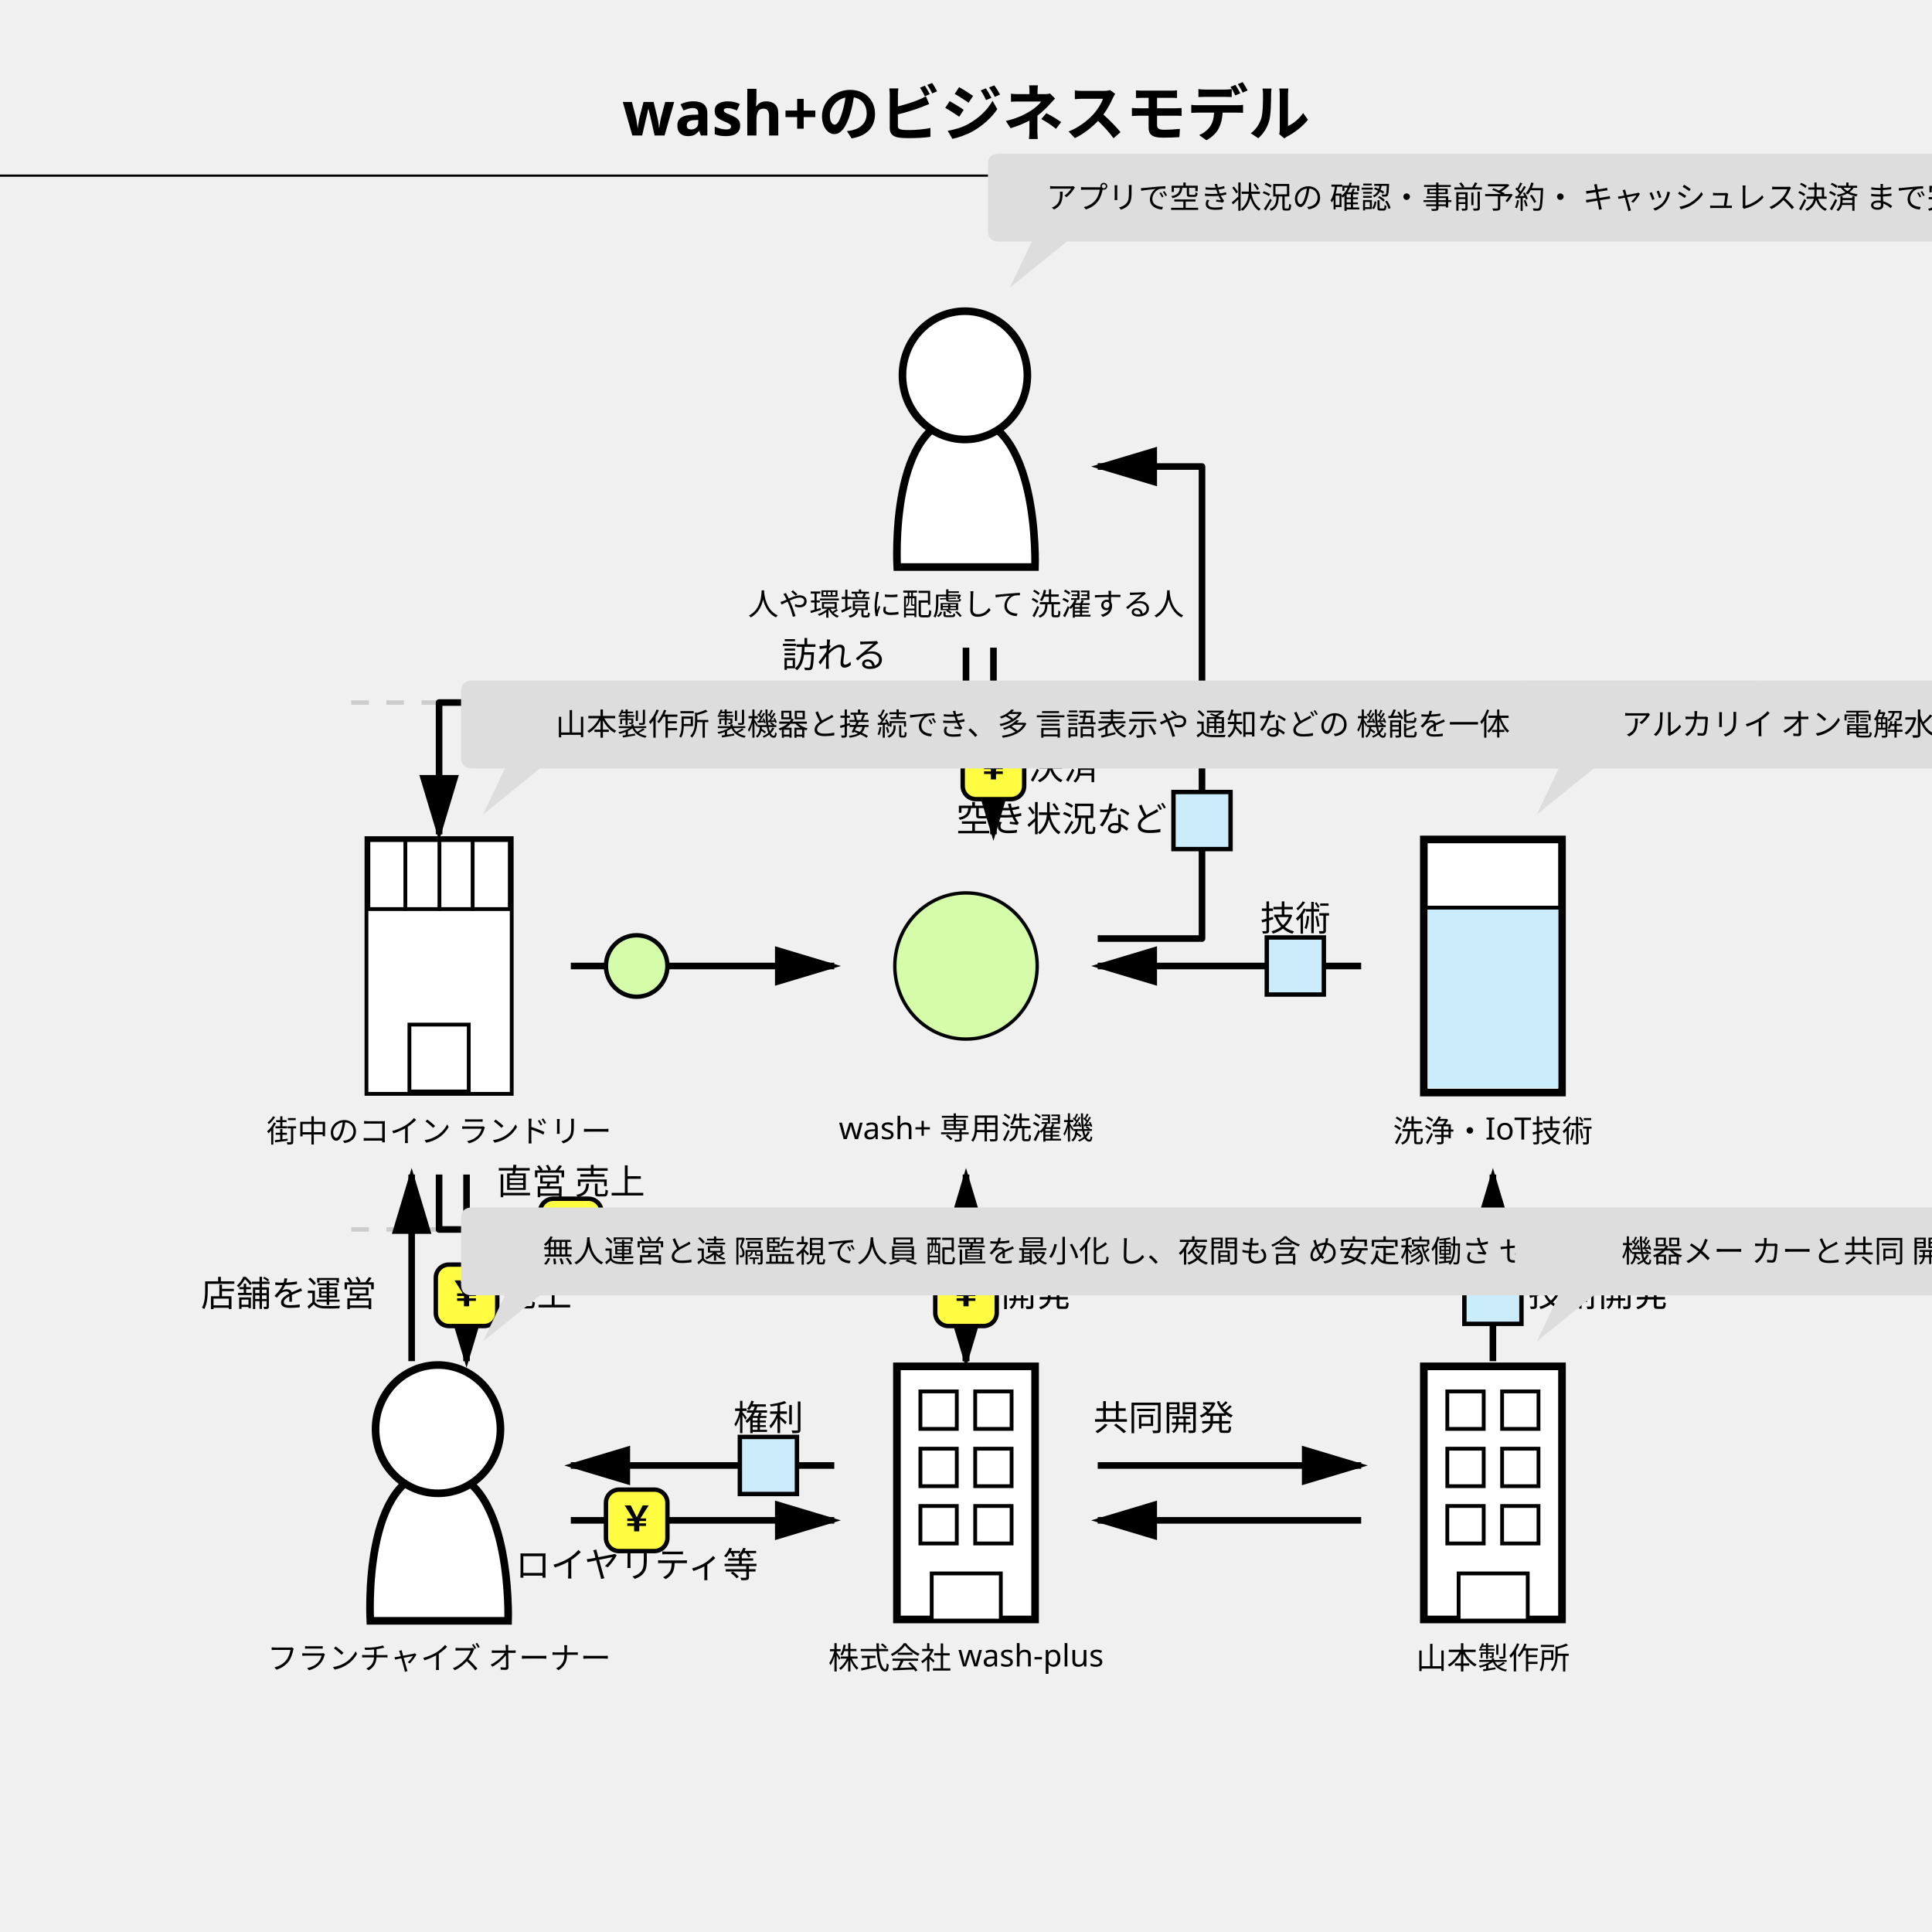
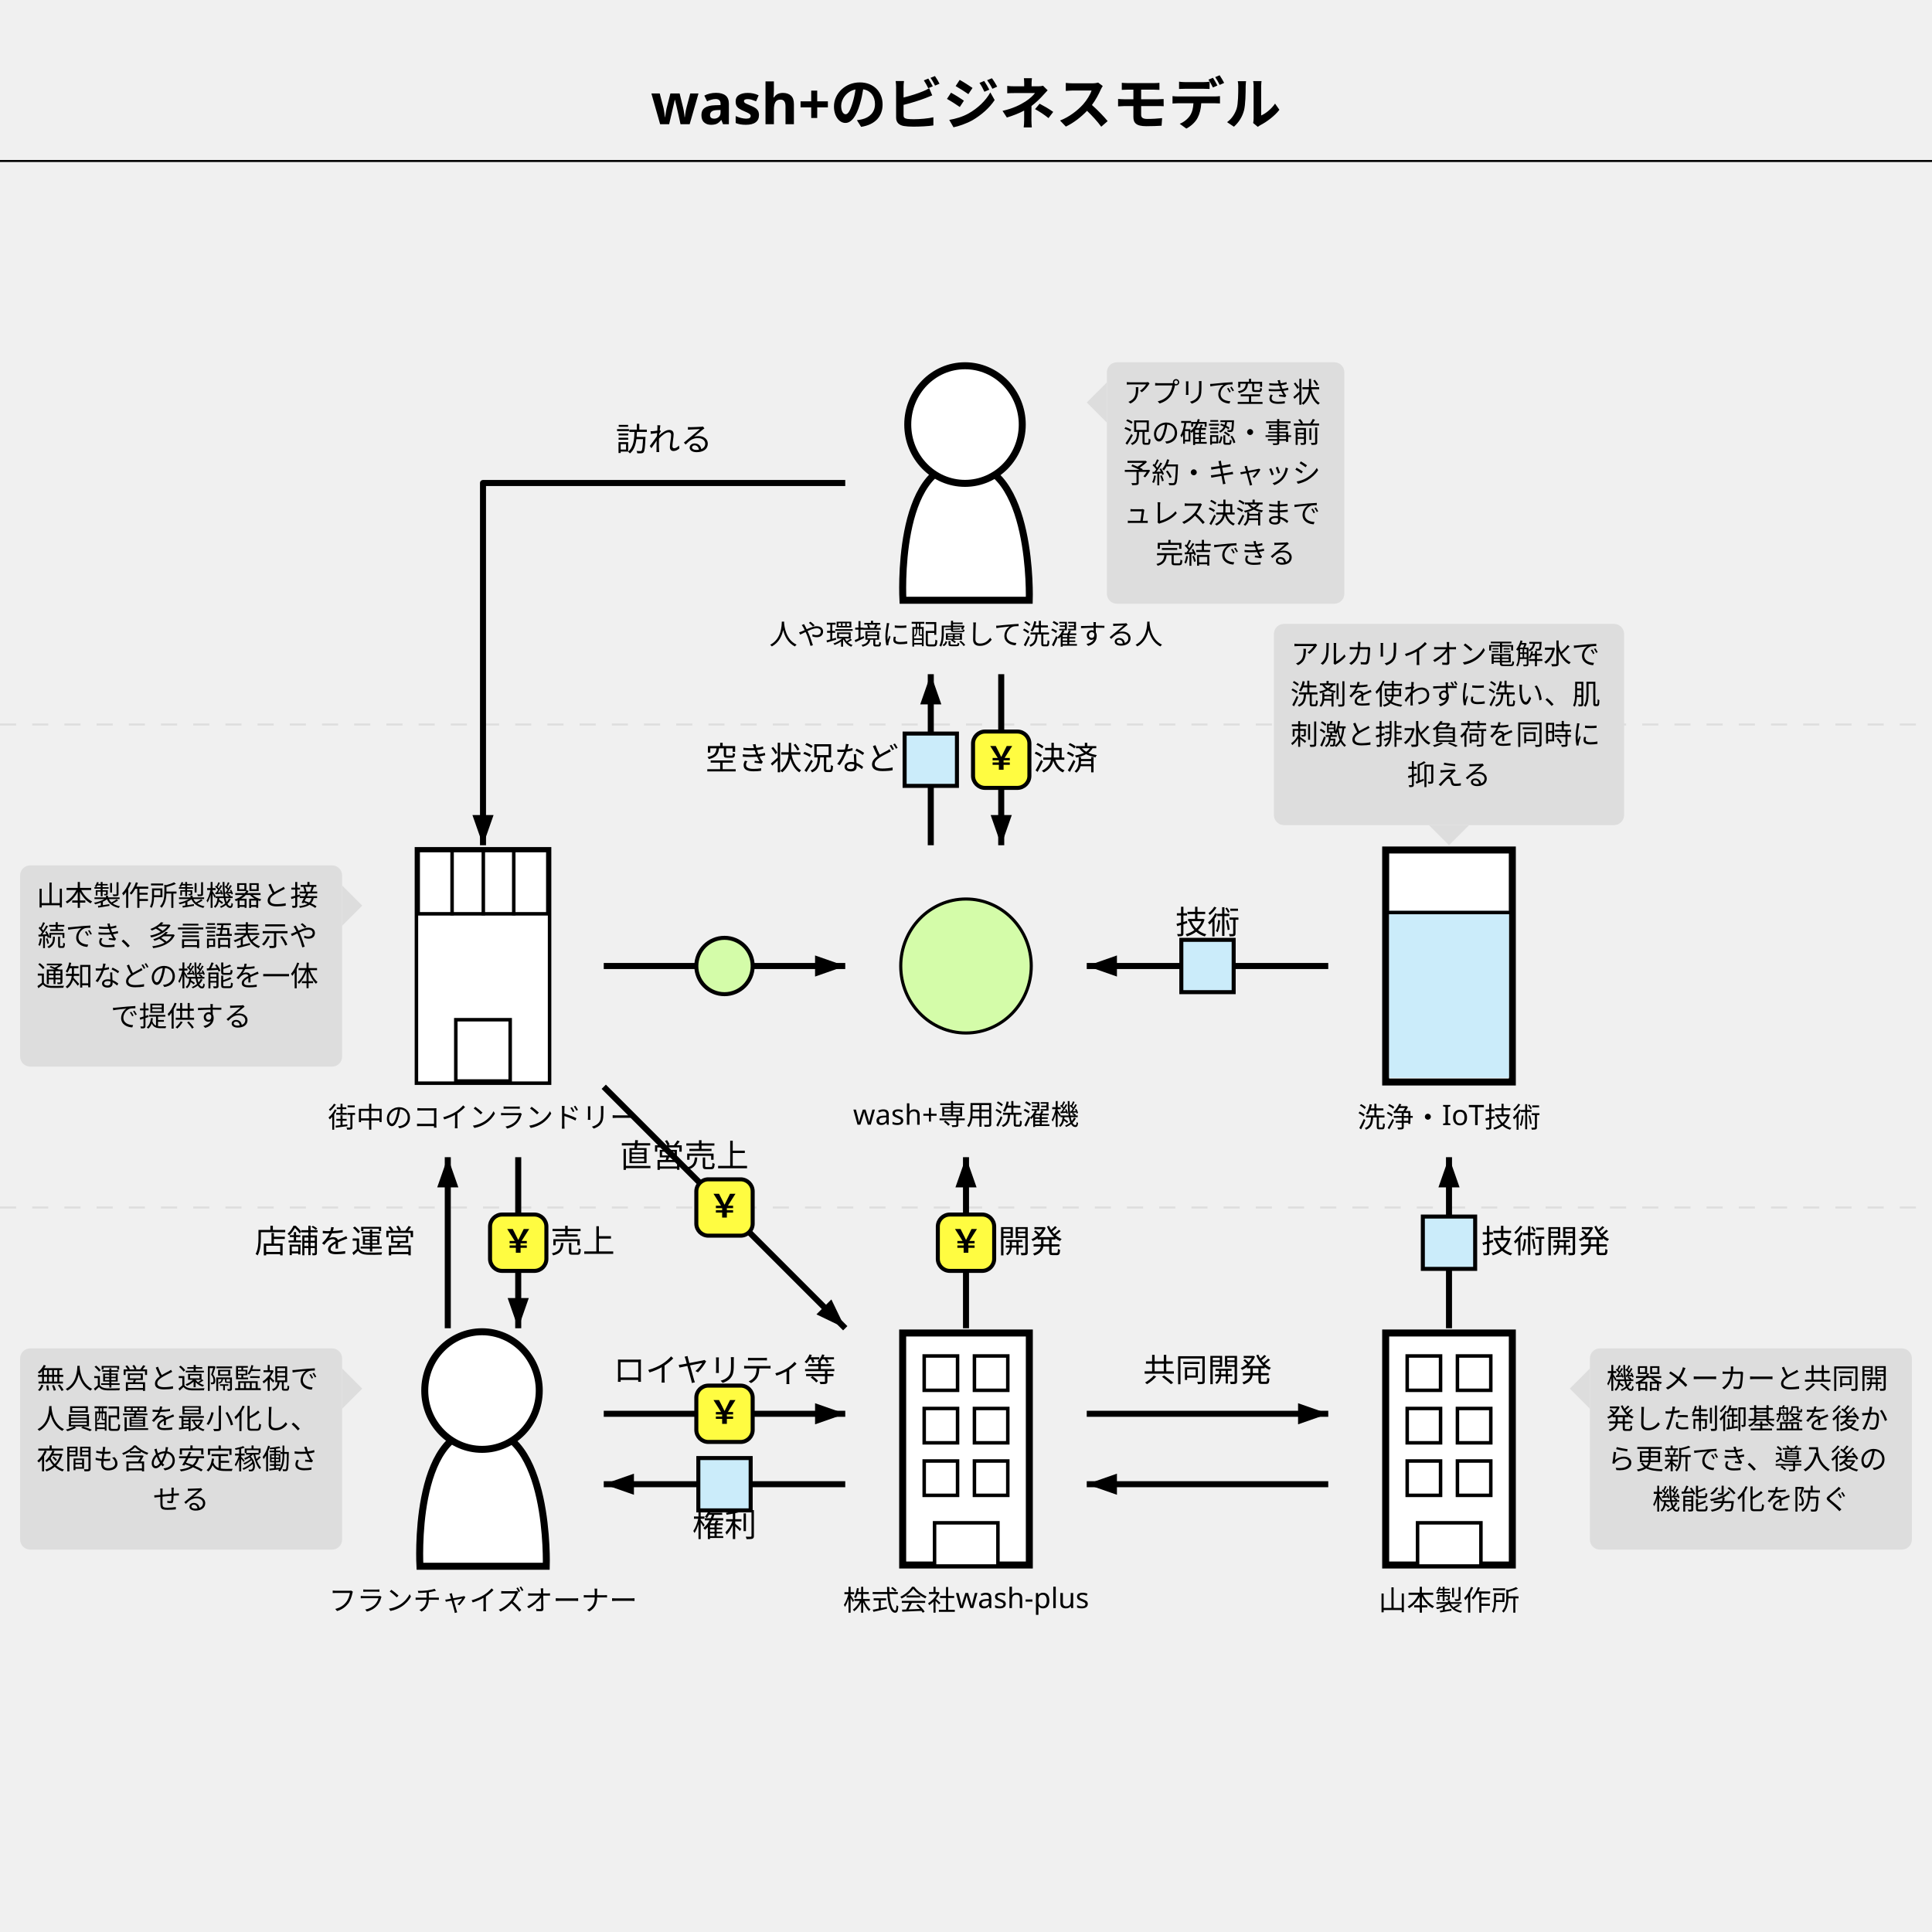
- <svg xmlns="http://www.w3.org/2000/svg" version="1.1" viewBox="0.0 0.0 880.0 880.0" width="880" height="880">
-   <text x="440.0" y="40" font-size="28" font-family="sans-serif" font-weight="bold" fill="#000000" text-anchor="middle" dominant-baseline="hanging">wash+のビジネスモデル</text>
-   <line x1="0" y1="80" x2="880.0" y2="80" stroke="#000000" stroke-width="1" />
+ <svg xmlns="http://www.w3.org/2000/svg" version="1.1" viewBox="0.0 0.0 960.0 960.0" width="960" height="960">
+   <text x="480.0" y="40" font-size="28" font-family="sans-serif" font-weight="bold" fill="#000000" text-anchor="middle" dominant-baseline="hanging">wash+のビジネスモデル</text>
+   <line x1="0" y1="80" x2="960.0" y2="80" stroke="#000000" stroke-width="1" />
  <defs>
-     <marker id="marker_object" markerWidth="10" markerHeight="10" refX="9" refY="3" orient="auto" markerUnits="strokeWidth">
-       <path d="M 0,0 L 10,3 L 0,6 Z" fill="#000000" />
+     <marker id="marker_object" markerWidth="5" markerHeight="3.5" refX="5" refY="1.75" orient="auto" markerUnits="strokeWidth">
+       <path d="M 0,0 L 5,1.75 L 0,3.5 Z" fill="#000000" />
    </marker>
-     <marker id="marker_money" markerWidth="10" markerHeight="10" refX="9" refY="3" orient="auto" markerUnits="strokeWidth">
-       <path d="M 0,0 L 10,3 L 0,6 Z" fill="#000000" />
+     <marker id="marker_money" markerWidth="5" markerHeight="3.5" refX="5" refY="1.75" orient="auto" markerUnits="strokeWidth">
+       <path d="M 0,0 L 5,1.75 L 0,3.5 Z" fill="#000000" />
    </marker>
-     <marker id="marker_information" markerWidth="10" markerHeight="10" refX="9" refY="3" orient="auto" markerUnits="strokeWidth">
-       <path d="M 0,0 L 10,3 L 0,6 Z" fill="#000000" />
+     <marker id="marker_information" markerWidth="5" markerHeight="3.5" refX="5" refY="1.75" orient="auto" markerUnits="strokeWidth">
+       <path d="M 0,0 L 5,1.75 L 0,3.5 Z" fill="#000000" />
    </marker>
-     <marker id="marker_other" markerWidth="10" markerHeight="10" refX="9" refY="3" orient="auto" markerUnits="strokeWidth">
-       <path d="M 0,0 L 10,3 L 0,6 Z" fill="#000000" />
+     <marker id="marker_other" markerWidth="5" markerHeight="3.5" refX="5" refY="1.75" orient="auto" markerUnits="strokeWidth">
+       <path d="M 0,0 L 5,1.75 L 0,3.5 Z" fill="#000000" />
    </marker>
  </defs>
-   <g id="background_grid" stroke="#cccccc" stroke-width="2" stroke-dasharray="8,8">
-     <line x1="160.0" y1="320.0" x2="720.0" y2="320.0" />
-     <line x1="160.0" y1="560.0" x2="720.0" y2="560.0" />
+   <g id="grid_lines">
+     <line x1="0" y1="360.0" x2="960.0" y2="360.0" stroke="#dddddd" stroke-width="1" stroke-dasharray="8,8" />
+     <line x1="0" y1="600.0" x2="960.0" y2="600.0" stroke="#dddddd" stroke-width="1" stroke-dasharray="8,8" />
  </g>
  <g id="entities">
    <g id="entity_0">
-       <g transform="translate(380.0, 140.0)">
+       <g transform="translate(420.0, 180.0)">
        <g transform="translate(26.79084, 0.0)">
          <g transform="scale(3.282149, 3.282149)">
            <g transform="translate(-94.88189,-130.2193)">
              <g id="g1824">
                <path style="fill:none;stroke:none;stroke-width:0.998;stroke-linecap:round;stroke-linejoin:round" d="M 94.916,148.5 V 130.478 H 105 115.084 V 148.5 166.522 H 105 94.916 Z" id="path1111" />
                <g id="g1700" transform="translate(73.28155,-29.02709)">
                  <path fill="#ffffff" d="m 22.17,195.279 h 19.128 c 0,0 0.679,-20.77 -9.815,-20.77 -10.494,0 -9.313,20.77 -9.313,20.77 z" fill-rule="evenodd" id="path87" style="fill:none;stroke-width:0.265" />
                  <path stroke="#000000" stroke-width="1.058" stroke-miterlimit="400" stroke-linecap="butt" d="m 22.17,195.279 h 19.128 c 0,0 0.679,-20.77 -9.815,-20.77 -10.494,0 -9.313,20.77 -9.313,20.77 z" fill-rule="evenodd" id="path89" style="fill:#ffffff" />
                  <path fill="#ffffff" d="m 22.9,168.679 c 0,-4.917 3.881,-8.903 8.668,-8.903 2.299,0 4.504,0.938 6.129,2.608 1.626,1.67 2.539,3.934 2.539,6.295 0,4.917 -3.881,8.903 -8.668,8.903 -4.787,0 -8.668,-3.986 -8.668,-8.903 z" fill-rule="evenodd" id="path91" style="fill:none;stroke-width:0.265" />
                  <path stroke="#000000" stroke-width="1.058" stroke-miterlimit="400" stroke-linecap="butt" d="m 22.9,168.679 c 0,-4.917 3.881,-8.903 8.668,-8.903 2.299,0 4.504,0.938 6.129,2.608 1.626,1.67 2.539,3.934 2.539,6.295 0,4.917 -3.881,8.903 -8.668,8.903 -4.787,0 -8.668,-3.986 -8.668,-8.903 z" fill-rule="evenodd" id="path93" style="fill:#ffffff" />
                </g>
              </g>
            </g>
          </g>
        </g>
      </g>
-       <text x="440.0" y="268.0" font-size="14" font-family="sans-serif" text-anchor="middle" dominant-baseline="text-before-edge" fill="#000000" word-spacing="0" letter-spacing="0" style="white-space: pre-wrap; word-wrap: break-word;">人や環境に配慮して 洗濯する人</text>
+       <text x="480.0" y="308.0" font-size="14" font-family="sans-serif" text-anchor="middle" dominant-baseline="text-before-edge" fill="#000000">
+         <tspan x="480.0" dy="0">人や環境に配慮して洗濯する人</tspan>
+       </text>
    </g>
    <g id="entity_2">
-       <g transform="translate(140.0, 380.0)">
+       <g transform="translate(180.0, 420.0)">
        <g transform="translate(26.79084, 0.0)">
          <g transform="scale(3.282149, 3.282149)">
            <g transform="translate(-94.88189,-130.2193)">
              <g id="g28378" transform="translate(38.91812,2.509739)">
                <path stroke="#000000" stroke-width="1.058" stroke-miterlimit="400" stroke-linecap="butt" d="m 56.268,128.514 h 19.628 v 34.953 H 56.268 Z" fill-rule="evenodd" id="path563" />
                <path fill="#ffffff" d="m 56.268,128.514 h 19.628 v 34.953 H 56.268 Z" fill-rule="evenodd" id="path561" style="stroke-width:0.265" />
                <path stroke="#000000" stroke-width="0.529" stroke-miterlimit="400" stroke-linecap="butt" d="m 56.268,128.514 h 19.628 v 9.576 H 56.268 Z" fill-rule="evenodd" id="path567" style="fill:#ffffff;stroke:#000000" />
                <path fill="#000000" fill-opacity="0" d="m 56.268,128.514 h 19.628 v 9.576 H 56.268 Z" fill-rule="evenodd" id="path565" style="stroke-width:0.265" />
                <path fill="#000000" fill-opacity="0" d="m 61.965,154.123 h 8.233 v 9.281 h -8.233 z" fill-rule="evenodd" id="path569" style="stroke-width:0.265" />
                <path fill="#000000" fill-opacity="0" d="m 61.401,128.115 v 10.207" fill-rule="evenodd" id="path573" style="stroke-width:0.265" />
                <path stroke="#000000" stroke-width="0.529" stroke-miterlimit="400" stroke-linecap="butt" d="m 61.401,128.115 v 10.207" fill-rule="evenodd" id="path575" />
                <path fill="#000000" fill-opacity="0" d="m 66.131,128.115 v 10.207" fill-rule="evenodd" id="path577" style="stroke-width:0.265" />
                <path stroke="#000000" stroke-width="0.529" stroke-miterlimit="400" stroke-linecap="butt" d="m 66.131,128.115 v 10.207" fill-rule="evenodd" id="path579" />
                <path fill="#000000" fill-opacity="0" d="m 70.738,128.115 v 10.207" fill-rule="evenodd" id="path581" style="stroke-width:0.265" />
                <path stroke="#000000" stroke-width="0.529" stroke-miterlimit="400" stroke-linecap="butt" d="m 70.738,128.115 v 10.207" fill-rule="evenodd" id="path583" />
                <path stroke="#000000" stroke-width="0.529" stroke-miterlimit="400" stroke-linecap="butt" d="m 61.965,154.123 h 8.233 v 9.281 h -8.233 z" fill-rule="evenodd" id="path571" style="fill:#ffffff" />
              </g>
            </g>
          </g>
        </g>
      </g>
-       <text x="200.0" y="508.0" font-size="14" font-family="sans-serif" text-anchor="middle" dominant-baseline="text-before-edge" fill="#000000" word-spacing="0" letter-spacing="0" style="white-space: pre-wrap; word-wrap: break-word;">街中のコイン ランドリー</text>
+       <text x="240.0" y="548.0" font-size="14" font-family="sans-serif" text-anchor="middle" dominant-baseline="text-before-edge" fill="#000000">
+         <tspan x="240.0" dy="0">街中のコインランドリー</tspan>
+       </text>
    </g>
    <g id="entity_4">
-       <g transform="translate(380.0, 380.0)">
+       <g transform="translate(420.0, 420.0)">
        <g transform="translate(26.79084, 0.0)">
          <g transform="scale(3.282149, 3.282149)">
            <g transform="translate(-94.88189,-130.2193)">
              <path style="fill:none;stroke:none;stroke-width:0.998;stroke-linecap:round;stroke-linejoin:round" d="M 94.916,148.5 V 130.478 H 105 115.084 V 148.5 166.522 H 105 94.916 Z" id="path1111" />
              <g id="g27467" transform="matrix(0.8905447,0,0,0.8905447,-33.10108,4.271763)">
                <path stroke="#000000" stroke-width="1.058" stroke-miterlimit="400" stroke-linecap="butt" d="m 144.246,161.955 c 0,-6.144 4.848,-11.125 10.829,-11.125 2.872,0 5.627,1.172 7.657,3.258 2.031,2.086 3.172,4.916 3.172,7.867 0,6.144 -4.848,11.125 -10.829,11.125 -5.981,0 -10.829,-4.981 -10.829,-11.125 z" fill-rule="evenodd" id="path155" />
                <path fill="#d4fca9" d="m 144.246,161.955 c 0,-6.144 4.848,-11.125 10.829,-11.125 2.872,0 5.627,1.172 7.657,3.258 2.031,2.086 3.172,4.916 3.172,7.867 0,6.144 -4.848,11.125 -10.829,11.125 -5.981,0 -10.829,-4.981 -10.829,-11.125 z" fill-rule="evenodd" id="path153" style="stroke-width:0.265" />
              </g>
            </g>
          </g>
        </g>
      </g>
-       <text x="440.0" y="508.0" font-size="14" font-family="sans-serif" text-anchor="middle" dominant-baseline="text-before-edge" fill="#000000" word-spacing="0" letter-spacing="0" style="white-space: pre-wrap; word-wrap: break-word;">wash+ 専用洗濯機</text>
+       <text x="480.0" y="548.0" font-size="14" font-family="sans-serif" text-anchor="middle" dominant-baseline="text-before-edge" fill="#000000">
+         <tspan x="480.0" dy="0">wash+専用洗濯機</tspan>
+       </text>
    </g>
    <g id="entity_5">
-       <g transform="translate(620.0, 380.0)">
+       <g transform="translate(660.0, 420.0)">
        <g transform="translate(26.79084, 0.0)">
          <g transform="scale(3.282149, 3.282149)">
            <g transform="translate(-94.88189,-130.2193)">
              <path style="fill:none;stroke:none;stroke-width:0.998;stroke-linecap:round;stroke-linejoin:round" d="M 94.916,148.5 V 130.478 H 105 115.084 V 148.5 166.522 H 105 94.916 Z" id="path1111" />
              <g id="g27735" transform="translate(-124.6853,-5.407216)">
                <path stroke="#000000" stroke-width="1.058" stroke-miterlimit="400" stroke-linecap="butt" d="m 220.098,136.345 h 19.175 v 35.125 h -19.175 z" fill-rule="evenodd" id="path449" style="fill:#ffffff" />
                <path fill="#cbecfa" d="m 220.629,145.556 h 18.134 v 25.275 h -18.134 z" fill-rule="evenodd" id="path445" style="stroke-width:0.257" />
                <path fill="#000000" fill-opacity="0" d="m 220.098,136.345 h 19.175 v 35.125 h -19.175 z" fill-rule="evenodd" id="path447" style="stroke-width:0.265" />
                <path fill="#000000" fill-opacity="0" d="m 219.765,145.808 h 19.842" fill-rule="evenodd" id="path451" style="stroke-width:0.265" />
                <path stroke="#000000" stroke-width="0.529" stroke-miterlimit="400" stroke-linecap="butt" d="m 219.765,145.808 h 19.842" fill-rule="evenodd" id="path453" />
              </g>
            </g>
          </g>
        </g>
      </g>
-       <text x="680.0" y="508.0" font-size="14" font-family="sans-serif" text-anchor="middle" dominant-baseline="text-before-edge" fill="#000000" word-spacing="0" letter-spacing="0" style="white-space: pre-wrap; word-wrap: break-word;">洗浄・IoT技術</text>
+       <text x="720.0" y="548.0" font-size="14" font-family="sans-serif" text-anchor="middle" dominant-baseline="text-before-edge" fill="#000000">
+         <tspan x="720.0" dy="0">洗浄・IoT技術</tspan>
+       </text>
    </g>
    <g id="entity_7">
-       <g transform="translate(140.0, 620.0)">
+       <g transform="translate(180.0, 660.0)">
        <g transform="translate(26.79084, 0.0)">
          <g transform="scale(3.282149, 3.282149)">
            <g transform="translate(-94.88189,-130.2193)">
              <g id="g1824">
                <path style="fill:none;stroke:none;stroke-width:0.998;stroke-linecap:round;stroke-linejoin:round" d="M 94.916,148.5 V 130.478 H 105 115.084 V 148.5 166.522 H 105 94.916 Z" id="path1111" />
                <g id="g1700" transform="translate(73.28155,-29.02709)">
                  <path fill="#ffffff" d="m 22.17,195.279 h 19.128 c 0,0 0.679,-20.77 -9.815,-20.77 -10.494,0 -9.313,20.77 -9.313,20.77 z" fill-rule="evenodd" id="path87" style="fill:none;stroke-width:0.265" />
                  <path stroke="#000000" stroke-width="1.058" stroke-miterlimit="400" stroke-linecap="butt" d="m 22.17,195.279 h 19.128 c 0,0 0.679,-20.77 -9.815,-20.77 -10.494,0 -9.313,20.77 -9.313,20.77 z" fill-rule="evenodd" id="path89" style="fill:#ffffff" />
                  <path fill="#ffffff" d="m 22.9,168.679 c 0,-4.917 3.881,-8.903 8.668,-8.903 2.299,0 4.504,0.938 6.129,2.608 1.626,1.67 2.539,3.934 2.539,6.295 0,4.917 -3.881,8.903 -8.668,8.903 -4.787,0 -8.668,-3.986 -8.668,-8.903 z" fill-rule="evenodd" id="path91" style="fill:none;stroke-width:0.265" />
                  <path stroke="#000000" stroke-width="1.058" stroke-miterlimit="400" stroke-linecap="butt" d="m 22.9,168.679 c 0,-4.917 3.881,-8.903 8.668,-8.903 2.299,0 4.504,0.938 6.129,2.608 1.626,1.67 2.539,3.934 2.539,6.295 0,4.917 -3.881,8.903 -8.668,8.903 -4.787,0 -8.668,-3.986 -8.668,-8.903 z" fill-rule="evenodd" id="path93" style="fill:#ffffff" />
                </g>
              </g>
            </g>
          </g>
        </g>
      </g>
-       <text x="200.0" y="748.0" font-size="14" font-family="sans-serif" text-anchor="middle" dominant-baseline="text-before-edge" fill="#000000" word-spacing="0" letter-spacing="0" style="white-space: pre-wrap; word-wrap: break-word;">フランチャイズ オーナー</text>
+       <text x="240.0" y="788.0" font-size="14" font-family="sans-serif" text-anchor="middle" dominant-baseline="text-before-edge" fill="#000000">
+         <tspan x="240.0" dy="0">フランチャイズオーナー</tspan>
+       </text>
    </g>
    <g id="entity_9">
-       <g transform="translate(380.0, 620.0)">
+       <g transform="translate(420.0, 660.0)">
        <g transform="translate(26.79084, 0.0)">
          <g transform="scale(3.282149, 3.282149)">
            <g transform="translate(-94.88189,-130.2193)">
              <path style="fill:none;stroke:none;stroke-width:0.998;stroke-linecap:round;stroke-linejoin:round" d="M 94.916,148.5 V 130.478 H 105 115.084 V 148.5 166.522 H 105 94.916 Z" id="path1111" />
              <g id="g2207" transform="translate(88.33292,-53.07004)">
                <path fill="#ffffff" d="M 7.08,184.008 H 26.255 v 35.125 H 7.08 Z" fill-rule="evenodd" id="path413" style="fill:#ffffff;stroke:#000000;stroke-width:0.265" />
                <path stroke="#000000" stroke-width="1.058" stroke-miterlimit="400" stroke-linecap="butt" d="M 7.08,184.008 H 26.255 v 35.125 H 7.08 Z" fill-rule="evenodd" id="path415" style="fill:#ffffff;stroke:#000000" />
                <path fill="#ffffff" d="m 10.339,187.485 h 5.05 v 5.2 h -5.05 z" fill-rule="evenodd" id="path417" style="fill:#ffffff;stroke:#000000;stroke-width:0.265" />
                <path stroke="#000000" stroke-width="0.529" stroke-miterlimit="400" stroke-linecap="butt" d="m 10.339,187.485 h 5.05 v 5.2 h -5.05 z" fill-rule="evenodd" id="path419" style="fill:#ffffff;stroke:#000000" />
                <path fill="#ffffff" d="m 17.944,187.485 h 5.05 v 5.2 h -5.05 z" fill-rule="evenodd" id="path421" style="fill:#ffffff;stroke:#000000;stroke-width:0.265" />
                <path stroke="#000000" stroke-width="0.529" stroke-miterlimit="400" stroke-linecap="butt" d="m 17.944,187.485 h 5.05 v 5.2 h -5.05 z" fill-rule="evenodd" id="path423" style="fill:#ffffff;stroke:#000000" />
                <path fill="#ffffff" d="m 10.339,195.435 h 5.05 v 5.2 h -5.05 z" fill-rule="evenodd" id="path425" style="fill:#ffffff;stroke:#000000;stroke-width:0.265" />
                <path stroke="#000000" stroke-width="0.529" stroke-miterlimit="400" stroke-linecap="butt" d="m 10.339,195.435 h 5.05 v 5.2 h -5.05 z" fill-rule="evenodd" id="path427" style="fill:#ffffff;stroke:#000000" />
                <path fill="#ffffff" d="m 17.944,195.435 h 5.05 v 5.2 h -5.05 z" fill-rule="evenodd" id="path429" style="fill:#ffffff;stroke:#000000;stroke-width:0.265" />
                <path stroke="#000000" stroke-width="0.529" stroke-miterlimit="400" stroke-linecap="butt" d="m 17.944,195.435 h 5.05 v 5.2 h -5.05 z" fill-rule="evenodd" id="path431" style="fill:#ffffff;stroke:#000000" />
                <path fill="#ffffff" d="m 10.339,203.386 h 5.05 v 5.2 h -5.05 z" fill-rule="evenodd" id="path433" style="fill:#ffffff;stroke:#000000;stroke-width:0.265" />
                <path stroke="#000000" stroke-width="0.529" stroke-miterlimit="400" stroke-linecap="butt" d="m 10.339,203.386 h 5.05 v 5.2 h -5.05 z" fill-rule="evenodd" id="path435" style="fill:#ffffff;stroke:#000000" />
                <path fill="#ffffff" d="m 17.944,203.386 h 5.05 v 5.2 h -5.05 z" fill-rule="evenodd" id="path437" style="fill:#ffffff;stroke:#000000;stroke-width:0.265" />
                <path stroke="#000000" stroke-width="0.529" stroke-miterlimit="400" stroke-linecap="butt" d="m 17.944,203.386 h 5.05 v 5.2 h -5.05 z" fill-rule="evenodd" id="path439" style="fill:#ffffff;stroke:#000000" />
                <path fill="#000000" fill-opacity="0" d="M 11.908,212.744 H 21.5 v 6.542 h -9.592 z" fill-rule="evenodd" id="path441" style="fill:#ffffff;stroke:#000000;stroke-width:0.265" />
                <path stroke="#000000" stroke-width="0.529" stroke-miterlimit="400" stroke-linecap="butt" d="M 11.908,212.744 H 21.5 v 6.542 h -9.592 z" fill-rule="evenodd" id="path443" style="fill:#ffffff;stroke:#000000" />
              </g>
            </g>
          </g>
        </g>
      </g>
-       <text x="440.0" y="748.0" font-size="14" font-family="sans-serif" text-anchor="middle" dominant-baseline="text-before-edge" fill="#000000" word-spacing="0" letter-spacing="0" style="white-space: pre-wrap; word-wrap: break-word;">株式会社 wash-plus</text>
+       <text x="480.0" y="788.0" font-size="14" font-family="sans-serif" text-anchor="middle" dominant-baseline="text-before-edge" fill="#000000">
+         <tspan x="480.0" dy="0">株式会社wash-plus</tspan>
+       </text>
    </g>
    <g id="entity_10">
-       <g transform="translate(620.0, 620.0)">
+       <g transform="translate(660.0, 660.0)">
        <g transform="translate(26.79084, 0.0)">
          <g transform="scale(3.282149, 3.282149)">
            <g transform="translate(-94.88189,-130.2193)">
              <path style="fill:none;stroke:none;stroke-width:0.998;stroke-linecap:round;stroke-linejoin:round" d="M 94.916,148.5 V 130.478 H 105 115.084 V 148.5 166.522 H 105 94.916 Z" id="path1111" />
              <g id="g2207" transform="translate(88.33292,-53.07004)">
                <path fill="#ffffff" d="M 7.08,184.008 H 26.255 v 35.125 H 7.08 Z" fill-rule="evenodd" id="path413" style="fill:#ffffff;stroke:#000000;stroke-width:0.265" />
                <path stroke="#000000" stroke-width="1.058" stroke-miterlimit="400" stroke-linecap="butt" d="M 7.08,184.008 H 26.255 v 35.125 H 7.08 Z" fill-rule="evenodd" id="path415" style="fill:#ffffff;stroke:#000000" />
                <path fill="#ffffff" d="m 10.339,187.485 h 5.05 v 5.2 h -5.05 z" fill-rule="evenodd" id="path417" style="fill:#ffffff;stroke:#000000;stroke-width:0.265" />
                <path stroke="#000000" stroke-width="0.529" stroke-miterlimit="400" stroke-linecap="butt" d="m 10.339,187.485 h 5.05 v 5.2 h -5.05 z" fill-rule="evenodd" id="path419" style="fill:#ffffff;stroke:#000000" />
                <path fill="#ffffff" d="m 17.944,187.485 h 5.05 v 5.2 h -5.05 z" fill-rule="evenodd" id="path421" style="fill:#ffffff;stroke:#000000;stroke-width:0.265" />
                <path stroke="#000000" stroke-width="0.529" stroke-miterlimit="400" stroke-linecap="butt" d="m 17.944,187.485 h 5.05 v 5.2 h -5.05 z" fill-rule="evenodd" id="path423" style="fill:#ffffff;stroke:#000000" />
                <path fill="#ffffff" d="m 10.339,195.435 h 5.05 v 5.2 h -5.05 z" fill-rule="evenodd" id="path425" style="fill:#ffffff;stroke:#000000;stroke-width:0.265" />
                <path stroke="#000000" stroke-width="0.529" stroke-miterlimit="400" stroke-linecap="butt" d="m 10.339,195.435 h 5.05 v 5.2 h -5.05 z" fill-rule="evenodd" id="path427" style="fill:#ffffff;stroke:#000000" />
                <path fill="#ffffff" d="m 17.944,195.435 h 5.05 v 5.2 h -5.05 z" fill-rule="evenodd" id="path429" style="fill:#ffffff;stroke:#000000;stroke-width:0.265" />
                <path stroke="#000000" stroke-width="0.529" stroke-miterlimit="400" stroke-linecap="butt" d="m 17.944,195.435 h 5.05 v 5.2 h -5.05 z" fill-rule="evenodd" id="path431" style="fill:#ffffff;stroke:#000000" />
                <path fill="#ffffff" d="m 10.339,203.386 h 5.05 v 5.2 h -5.05 z" fill-rule="evenodd" id="path433" style="fill:#ffffff;stroke:#000000;stroke-width:0.265" />
                <path stroke="#000000" stroke-width="0.529" stroke-miterlimit="400" stroke-linecap="butt" d="m 10.339,203.386 h 5.05 v 5.2 h -5.05 z" fill-rule="evenodd" id="path435" style="fill:#ffffff;stroke:#000000" />
                <path fill="#ffffff" d="m 17.944,203.386 h 5.05 v 5.2 h -5.05 z" fill-rule="evenodd" id="path437" style="fill:#ffffff;stroke:#000000;stroke-width:0.265" />
                <path stroke="#000000" stroke-width="0.529" stroke-miterlimit="400" stroke-linecap="butt" d="m 17.944,203.386 h 5.05 v 5.2 h -5.05 z" fill-rule="evenodd" id="path439" style="fill:#ffffff;stroke:#000000" />
                <path fill="#000000" fill-opacity="0" d="M 11.908,212.744 H 21.5 v 6.542 h -9.592 z" fill-rule="evenodd" id="path441" style="fill:#ffffff;stroke:#000000;stroke-width:0.265" />
                <path stroke="#000000" stroke-width="0.529" stroke-miterlimit="400" stroke-linecap="butt" d="M 11.908,212.744 H 21.5 v 6.542 h -9.592 z" fill-rule="evenodd" id="path443" style="fill:#ffffff;stroke:#000000" />
              </g>
            </g>
          </g>
        </g>
      </g>
-       <text x="680.0" y="748.0" font-size="14" font-family="sans-serif" text-anchor="middle" dominant-baseline="text-before-edge" fill="#000000" word-spacing="0" letter-spacing="0" style="white-space: pre-wrap; word-wrap: break-word;">山本製作所</text>
+       <text x="720.0" y="788.0" font-size="14" font-family="sans-serif" text-anchor="middle" dominant-baseline="text-before-edge" fill="#000000">
+         <tspan x="720.0" dy="0">山本製作所</tspan>
+       </text>
    </g>
  </g>
  <g id="arrows">
    <g id="arrow_12">
-       <path d="M 440.0,295.0 L 440.0,320.0 L 320.0,320.0 L 200.0,320.0 L 200.0,380.0" stroke="#000000" stroke-width="3" fill="none" stroke-linejoin="round" marker-end="url(#marker_other)" />
-       <text x="380.0" y="304.0" font-size="16" font-family="sans-serif" fill="#000000" text-anchor="middle" style="white-space: pre-wrap; word-wrap: break-word;">訪れる</text>
+       <path d="M 420.0,240.0 L 240.0,240.0 L 240.0,420.0" stroke="#000000" stroke-width="3" fill="none" stroke-linejoin="round" marker-end="url(#marker_other)" />
+       <text x="330.0" y="224.0" font-size="16" font-family="sans-serif" fill="#000000" text-anchor="middle">
+         <tspan x="330.0" dy="0">訪れる</tspan>
+       </text>
    </g>
    <g id="arrow_13">
-       <path d="M 452.5,295.0 L 452.5,320.0 L 452.5,380.0" stroke="#000000" stroke-width="3" fill="none" stroke-linejoin="round" marker-end="url(#marker_money)" />
-       <text x="468.5" y="355.0" font-size="16" font-family="sans-serif" fill="#000000" text-anchor="start" style="white-space: pre-wrap; word-wrap: break-word;">決済</text>
-       <rect x="438.5" y="336.0" rx="6" ry="6" width="28" height="28" fill="#fffc41" stroke="#000000" stroke-width="2" />
-       <text x="452.5" y="355.0" font-size="16" font-family="sans-serif" font-weight="bold" fill="#000000" text-anchor="middle">￥</text>
+       <path d="M 497.5,335.0 L 497.5,420.0" stroke="#000000" stroke-width="3" fill="none" stroke-linejoin="round" marker-end="url(#marker_money)" />
+       <text x="513.5" y="382.5" font-size="16" font-family="sans-serif" fill="#000000" text-anchor="start">
+         <tspan x="513.5" dy="0">決済</tspan>
+       </text>
+       <rect x="483.5" y="363.5" rx="6" ry="6" width="28" height="28" fill="#fffc41" stroke="#000000" stroke-width="2" />
+       <text x="497.5" y="382.5" font-size="16" font-family="sans-serif" font-weight="bold" fill="#000000" text-anchor="middle">￥</text>
    </g>
    <g id="arrow_14">
-       <path d="M 500.0,427.5 L 547.5,427.5 L 547.5,320.0 L 547.5,212.5 L 500.0,212.5" stroke="#000000" stroke-width="3" fill="none" stroke-linejoin="round" marker-end="url(#marker_information)" />
-       <text x="531.5" y="378.75" font-size="16" font-family="sans-serif" fill="#000000" text-anchor="end" style="white-space: pre-wrap; word-wrap: break-word;">空き状況など</text>
-       <rect x="534.5" y="360.75" width="26" height="26" fill="#cbecfa" stroke="#000000" stroke-width="2" />
+       <path d="M 462.5,420.0 L 462.5,335.0" stroke="#000000" stroke-width="3" fill="none" stroke-linejoin="round" marker-end="url(#marker_information)" />
+       <text x="446.5" y="382.5" font-size="16" font-family="sans-serif" fill="#000000" text-anchor="end">
+         <tspan x="446.5" dy="0">空き状況など</tspan>
+       </text>
+       <rect x="449.5" y="364.5" width="26" height="26" fill="#cbecfa" stroke="#000000" stroke-width="2" />
    </g>
    <g id="arrow_15">
-       <path d="M 260.0,440.0 L 320.0,440.0 L 380.0,440.0" stroke="#000000" stroke-width="3" fill="none" stroke-linejoin="round" marker-end="url(#marker_object)" />
-       <circle cx="290.0" cy="440.0" r="14" fill="#d4fca9" stroke="#000000" stroke-width="2" />
+       <path d="M 300.0,480.0 L 420.0,480.0" stroke="#000000" stroke-width="3" fill="none" stroke-linejoin="round" marker-end="url(#marker_object)" />
+       <circle cx="360.0" cy="480.0" r="14" fill="#d4fca9" stroke="#000000" stroke-width="2" />
    </g>
    <g id="arrow_16">
-       <path d="M 620.0,440.0 L 560.0,440.0 L 500.0,440.0" stroke="#000000" stroke-width="3" fill="none" stroke-linejoin="round" marker-end="url(#marker_information)" />
-       <text x="590.0" y="424.0" font-size="16" font-family="sans-serif" fill="#000000" text-anchor="middle" style="white-space: pre-wrap; word-wrap: break-word;">技術</text>
-       <rect x="577.0" y="427.0" width="26" height="26" fill="#cbecfa" stroke="#000000" stroke-width="2" />
+       <path d="M 660.0,480.0 L 540.0,480.0" stroke="#000000" stroke-width="3" fill="none" stroke-linejoin="round" marker-end="url(#marker_information)" />
+       <text x="600.0" y="464.0" font-size="16" font-family="sans-serif" fill="#000000" text-anchor="middle">
+         <tspan x="600.0" dy="0">技術</tspan>
+       </text>
+       <rect x="587.0" y="467.0" width="26" height="26" fill="#cbecfa" stroke="#000000" stroke-width="2" />
    </g>
    <g id="arrow_17">
-       <path d="M 212.5,535.0 L 212.5,560.0 L 212.5,620.0" stroke="#000000" stroke-width="3" fill="none" stroke-linejoin="round" marker-end="url(#marker_money)" />
-       <text x="228.5" y="595.0" font-size="16" font-family="sans-serif" fill="#000000" text-anchor="start" style="white-space: pre-wrap; word-wrap: break-word;">売上</text>
-       <rect x="198.5" y="576.0" rx="6" ry="6" width="28" height="28" fill="#fffc41" stroke="#000000" stroke-width="2" />
-       <text x="212.5" y="595.0" font-size="16" font-family="sans-serif" font-weight="bold" fill="#000000" text-anchor="middle">￥</text>
+       <path d="M 257.5,575.0 L 257.5,660.0" stroke="#000000" stroke-width="3" fill="none" stroke-linejoin="round" marker-end="url(#marker_money)" />
+       <text x="273.5" y="622.5" font-size="16" font-family="sans-serif" fill="#000000" text-anchor="start">
+         <tspan x="273.5" dy="0">売上</tspan>
+       </text>
+       <rect x="243.5" y="603.5" rx="6" ry="6" width="28" height="28" fill="#fffc41" stroke="#000000" stroke-width="2" />
+       <text x="257.5" y="622.5" font-size="16" font-family="sans-serif" font-weight="bold" fill="#000000" text-anchor="middle">￥</text>
    </g>
    <g id="arrow_18">
-       <path d="M 187.5,620.0 L 187.5,560.0 L 187.5,535.0" stroke="#000000" stroke-width="3" fill="none" stroke-linejoin="round" marker-end="url(#marker_other)" />
-       <text x="171.5" y="595.0" font-size="16" font-family="sans-serif" fill="#000000" text-anchor="end" style="white-space: pre-wrap; word-wrap: break-word;">店舗を運営</text>
+       <path d="M 222.5,660.0 L 222.5,575.0" stroke="#000000" stroke-width="3" fill="none" stroke-linejoin="round" marker-end="url(#marker_other)" />
+       <text x="206.5" y="622.5" font-size="16" font-family="sans-serif" fill="#000000" text-anchor="end">
+         <tspan x="206.5" dy="0">店舗を運営</tspan>
+       </text>
    </g>
    <g id="arrow_19">
-       <path d="M 200.0,535.0 L 200.0,560.0 L 320.0,560.0 L 440.0,560.0 L 440.0,620.0" stroke="#000000" stroke-width="3" fill="none" stroke-linejoin="round" marker-end="url(#marker_money)" />
-       <text x="260.0" y="544.0" font-size="16" font-family="sans-serif" fill="#000000" text-anchor="middle" style="white-space: pre-wrap; word-wrap: break-word;">直営 売上</text>
-       <rect x="246.0" y="546.0" rx="6" ry="6" width="28" height="28" fill="#fffc41" stroke="#000000" stroke-width="2" />
-       <text x="260.0" y="565.0" font-size="16" font-family="sans-serif" font-weight="bold" fill="#000000" text-anchor="middle">￥</text>
+       <path d="M 300.0,540.0 L 420.0,660.0" stroke="#000000" stroke-width="3" fill="none" stroke-linejoin="round" marker-end="url(#marker_money)" />
+       <text x="340.0" y="580.0" font-size="16" font-family="sans-serif" fill="#000000" text-anchor="middle">
+         <tspan x="340.0" dy="0">直営売上</tspan>
+       </text>
+       <rect x="346.0" y="586.0" rx="6" ry="6" width="28" height="28" fill="#fffc41" stroke="#000000" stroke-width="2" />
+       <text x="360.0" y="605.0" font-size="16" font-family="sans-serif" font-weight="bold" fill="#000000" text-anchor="middle">￥</text>
    </g>
    <g id="arrow_20">
-       <path d="M 440.0,620.0 L 440.0,560.0 L 440.0,535.0" stroke="#000000" stroke-width="3" fill="none" stroke-linejoin="round" marker-end="url(#marker_money)" />
-       <text x="456.0" y="595.0" font-size="16" font-family="sans-serif" fill="#000000" text-anchor="start" style="white-space: pre-wrap; word-wrap: break-word;">開発</text>
-       <rect x="426.0" y="576.0" rx="6" ry="6" width="28" height="28" fill="#fffc41" stroke="#000000" stroke-width="2" />
-       <text x="440.0" y="595.0" font-size="16" font-family="sans-serif" font-weight="bold" fill="#000000" text-anchor="middle">￥</text>
+       <path d="M 480.0,660.0 L 480.0,575.0" stroke="#000000" stroke-width="3" fill="none" stroke-linejoin="round" marker-end="url(#marker_money)" />
+       <text x="496.0" y="622.5" font-size="16" font-family="sans-serif" fill="#000000" text-anchor="start">
+         <tspan x="496.0" dy="0">開発</tspan>
+       </text>
+       <rect x="466.0" y="603.5" rx="6" ry="6" width="28" height="28" fill="#fffc41" stroke="#000000" stroke-width="2" />
+       <text x="480.0" y="622.5" font-size="16" font-family="sans-serif" font-weight="bold" fill="#000000" text-anchor="middle">￥</text>
    </g>
    <g id="arrow_21">
-       <path d="M 380.0,667.5 L 320.0,667.5 L 260.0,667.5" stroke="#000000" stroke-width="3" fill="none" stroke-linejoin="round" marker-end="url(#marker_information)" />
-       <text x="350.0" y="651.5" font-size="16" font-family="sans-serif" fill="#000000" text-anchor="middle" style="white-space: pre-wrap; word-wrap: break-word;">権利</text>
-       <rect x="337.0" y="654.5" width="26" height="26" fill="#cbecfa" stroke="#000000" stroke-width="2" />
+       <path d="M 420.0,737.5 L 300.0,737.5" stroke="#000000" stroke-width="3" fill="none" stroke-linejoin="round" marker-end="url(#marker_information)" />
+       <text x="360.0" y="763.5" font-size="16" font-family="sans-serif" fill="#000000" text-anchor="middle">
+         <tspan x="360.0" dy="0">権利</tspan>
+       </text>
+       <rect x="347.0" y="724.5" width="26" height="26" fill="#cbecfa" stroke="#000000" stroke-width="2" />
    </g>
    <g id="arrow_22">
-       <path d="M 260.0,692.5 L 320.0,692.5 L 380.0,692.5" stroke="#000000" stroke-width="3" fill="none" stroke-linejoin="round" marker-end="url(#marker_money)" />
-       <text x="290.0" y="718.5" font-size="16" font-family="sans-serif" fill="#000000" text-anchor="middle" style="white-space: pre-wrap; word-wrap: break-word;">ロイヤリティ等</text>
-       <rect x="276.0" y="678.5" rx="6" ry="6" width="28" height="28" fill="#fffc41" stroke="#000000" stroke-width="2" />
-       <text x="290.0" y="697.5" font-size="16" font-family="sans-serif" font-weight="bold" fill="#000000" text-anchor="middle">￥</text>
+       <path d="M 300.0,702.5 L 420.0,702.5" stroke="#000000" stroke-width="3" fill="none" stroke-linejoin="round" marker-end="url(#marker_money)" />
+       <text x="360.0" y="686.5" font-size="16" font-family="sans-serif" fill="#000000" text-anchor="middle">
+         <tspan x="360.0" dy="0">ロイヤリティ等</tspan>
+       </text>
+       <rect x="346.0" y="688.5" rx="6" ry="6" width="28" height="28" fill="#fffc41" stroke="#000000" stroke-width="2" />
+       <text x="360.0" y="707.5" font-size="16" font-family="sans-serif" font-weight="bold" fill="#000000" text-anchor="middle">￥</text>
    </g>
    <g id="arrow_23">
-       <path d="M 680.0,620.0 L 680.0,560.0 L 680.0,535.0" stroke="#000000" stroke-width="3" fill="none" stroke-linejoin="round" marker-end="url(#marker_information)" />
-       <text x="696.0" y="595.0" font-size="16" font-family="sans-serif" fill="#000000" text-anchor="start" style="white-space: pre-wrap; word-wrap: break-word;">技術開発</text>
-       <rect x="667.0" y="577.0" width="26" height="26" fill="#cbecfa" stroke="#000000" stroke-width="2" />
+       <path d="M 720.0,660.0 L 720.0,575.0" stroke="#000000" stroke-width="3" fill="none" stroke-linejoin="round" marker-end="url(#marker_information)" />
+       <text x="736.0" y="622.5" font-size="16" font-family="sans-serif" fill="#000000" text-anchor="start">
+         <tspan x="736.0" dy="0">技術開発</tspan>
+       </text>
+       <rect x="707.0" y="604.5" width="26" height="26" fill="#cbecfa" stroke="#000000" stroke-width="2" />
    </g>
    <g id="arrow_24">
-       <path d="M 500.0,667.5 L 560.0,667.5 L 620.0,667.5" stroke="#000000" stroke-width="3" fill="none" stroke-linejoin="round" marker-end="url(#marker_other)" />
-       <text x="530.0" y="651.5" font-size="16" font-family="sans-serif" fill="#000000" text-anchor="middle" style="white-space: pre-wrap; word-wrap: break-word;">共同開発</text>
+       <path d="M 540.0,702.5 L 660.0,702.5" stroke="#000000" stroke-width="3" fill="none" stroke-linejoin="round" marker-end="url(#marker_other)" />
+       <text x="600.0" y="686.5" font-size="16" font-family="sans-serif" fill="#000000" text-anchor="middle">
+         <tspan x="600.0" dy="0">共同開発</tspan>
+       </text>
    </g>
    <g id="arrow_25">
-       <path d="M 620.0,692.5 L 560.0,692.5 L 500.0,692.5" stroke="#000000" stroke-width="3" fill="none" stroke-linejoin="round" marker-end="url(#marker_other)" />
+       <path d="M 660.0,737.5 L 540.0,737.5" stroke="#000000" stroke-width="3" fill="none" stroke-linejoin="round" marker-end="url(#marker_other)" />
    </g>
  </g>
  <g id="comments">
+     <g id="comment_3">
+       <rect x="10.0" y="430.0" width="160" height="100" rx="5" ry="5" fill="#dddddd" stroke="none" />
+       <polygon points="170.0,440.0 180.0,450.0 170.0,460.0" fill="#dddddd" />
+       <text x="90.0" y="450.0" font-size="14" font-family="sans-serif" text-anchor="middle" fill="#000000">
+         <tspan x="90.0" dy="0">山本製作所製機器と接</tspan>
+         <tspan x="90.0" dy="20">続でき、多言語表示や</tspan>
+         <tspan x="90.0" dy="20">通知などの機能を一体</tspan>
+         <tspan x="90.0" dy="20">で提供する</tspan>
+       </text>
+     </g>
+     <g id="comment_6">
+       <rect x="633.0" y="310.0" width="174" height="100" rx="5" ry="5" fill="#dddddd" stroke="none" />
+       <polygon points="710.0,410.0 720.0,420.0 730.0,410.0" fill="#dddddd" />
+       <text x="720.0" y="330.0" font-size="14" font-family="sans-serif" text-anchor="middle" fill="#000000">
+         <tspan x="720.0" dy="0">アルカリイオン電解水で</tspan>
+         <tspan x="720.0" dy="20">洗剤を使わずに洗い、肌</tspan>
+         <tspan x="720.0" dy="20">刺激と排水負荷を同時に</tspan>
+         <tspan x="720.0" dy="20">抑える</tspan>
+       </text>
+     </g>
+     <g id="comment_8">
+       <rect x="10.0" y="670.0" width="160" height="100" rx="5" ry="5" fill="#dddddd" stroke="none" />
+       <polygon points="170.0,680.0 180.0,690.0 170.0,700.0" fill="#dddddd" />
+       <text x="90.0" y="690.0" font-size="14" font-family="sans-serif" text-anchor="middle" fill="#000000">
+         <tspan x="90.0" dy="0">無人運営と遠隔監視で</tspan>
+         <tspan x="90.0" dy="20">人員配置を最小化し、</tspan>
+         <tspan x="90.0" dy="20">夜間も含め安定稼働さ</tspan>
+         <tspan x="90.0" dy="20">せる</tspan>
+       </text>
+     </g>
+     <g id="comment_11">
+       <rect x="790.0" y="670.0" width="160" height="100" rx="5" ry="5" fill="#dddddd" stroke="none" />
+       <polygon points="790.0,680.0 780.0,690.0 790.0,700.0" fill="#dddddd" />
+       <text x="870.0" y="690.0" font-size="14" font-family="sans-serif" text-anchor="middle" fill="#000000">
+         <tspan x="870.0" dy="0">機器メーカーと共同開</tspan>
+         <tspan x="870.0" dy="20">発した制御基盤を後か</tspan>
+         <tspan x="870.0" dy="20">ら更新でき、導入後の</tspan>
+         <tspan x="870.0" dy="20">機能劣化を防ぐ</tspan>
+       </text>
+     </g>
    <g id="comment_1">
-       <path d="M 455.0,70.0 H 969.0 Q 974.0,70.0 974.0,75.0 V 105.0 Q 974.0,110.0 969.0,110.0 H 486.0 L 460.0,131.0 L 470.0,110.0 H 455.0 Q 450.0,110.0 450.0,105.0 V 75.0 Q 450.0,70.0 455.0,70.0 Z" fill="#dddddd" stroke="none" />
-       <text x="712.0" y="90.0" font-size="14" font-family="sans-serif" text-anchor="middle" dominant-baseline="middle" fill="#000000">アプリで空き状況の 確認・事前予約・ キャッシュレス決済 まで完結できる</text>
-     </g>
-     <g id="comment_3">
-       <path d="M 215.0,310.0 H 799.0 Q 804.0,310.0 804.0,315.0 V 345.0 Q 804.0,350.0 799.0,350.0 H 246.0 L 220.0,371.0 L 230.0,350.0 H 215.0 Q 210.0,350.0 210.0,345.0 V 315.0 Q 210.0,310.0 215.0,310.0 Z" fill="#dddddd" stroke="none" />
-       <text x="507.0" y="330.0" font-size="14" font-family="sans-serif" text-anchor="middle" dominant-baseline="middle" fill="#000000">山本製作所 製機器と接 続でき、多 言語表示や 通知などの 機能を一体 で提供する</text>
-     </g>
-     <g id="comment_6">
-       <path d="M 695.0,310.0 H 1307.0 Q 1312.0,310.0 1312.0,315.0 V 345.0 Q 1312.0,350.0 1307.0,350.0 H 726.0 L 700.0,371.0 L 710.0,350.0 H 695.0 Q 690.0,350.0 690.0,345.0 V 315.0 Q 690.0,310.0 695.0,310.0 Z" fill="#dddddd" stroke="none" />
-       <text x="1001.0" y="330.0" font-size="14" font-family="sans-serif" text-anchor="middle" dominant-baseline="middle" fill="#000000">アルカリイ オン電解水 で洗剤を使 わずに洗 い、肌刺激 と排水負荷 を同時に抑 える</text>
-     </g>
-     <g id="comment_8">
-       <path d="M 215.0,550.0 H 743.0 Q 748.0,550.0 748.0,555.0 V 585.0 Q 748.0,590.0 743.0,590.0 H 246.0 L 220.0,611.0 L 230.0,590.0 H 215.0 Q 210.0,590.0 210.0,585.0 V 555.0 Q 210.0,550.0 215.0,550.0 Z" fill="#dddddd" stroke="none" />
-       <text x="479.0" y="570.0" font-size="14" font-family="sans-serif" text-anchor="middle" dominant-baseline="middle" fill="#000000">無人運営と遠 隔監視で人員 配置を最小化 し、夜間も含 め安定稼働さ せる</text>
-     </g>
-     <g id="comment_11">
-       <path d="M 695.0,550.0 H 1321.0 Q 1326.0,550.0 1326.0,555.0 V 585.0 Q 1326.0,590.0 1321.0,590.0 H 726.0 L 700.0,611.0 L 710.0,590.0 H 695.0 Q 690.0,590.0 690.0,585.0 V 555.0 Q 690.0,550.0 695.0,550.0 Z" fill="#dddddd" stroke="none" />
-       <text x="1008.0" y="570.0" font-size="14" font-family="sans-serif" text-anchor="middle" dominant-baseline="middle" fill="#000000">機器メー カーと共同 開発した制 御基盤を後 から更新で き、導入後 の機能劣化 を防ぐ</text>
+       <rect x="550.0" y="180.0" width="118" height="120" rx="5" ry="5" fill="#dddddd" stroke="none" />
+       <polygon points="550.0,190.0 540.0,200.0 550.0,210.0" fill="#dddddd" />
+       <text x="609.0" y="200.0" font-size="14" font-family="sans-serif" text-anchor="middle" fill="#000000">
+         <tspan x="609.0" dy="0">アプリで空き状</tspan>
+         <tspan x="609.0" dy="20">況の確認・事前</tspan>
+         <tspan x="609.0" dy="20">予約・キャッシ</tspan>
+         <tspan x="609.0" dy="20">ュレス決済まで</tspan>
+         <tspan x="609.0" dy="20">完結できる</tspan>
+       </text>
    </g>
  </g>
</svg>
